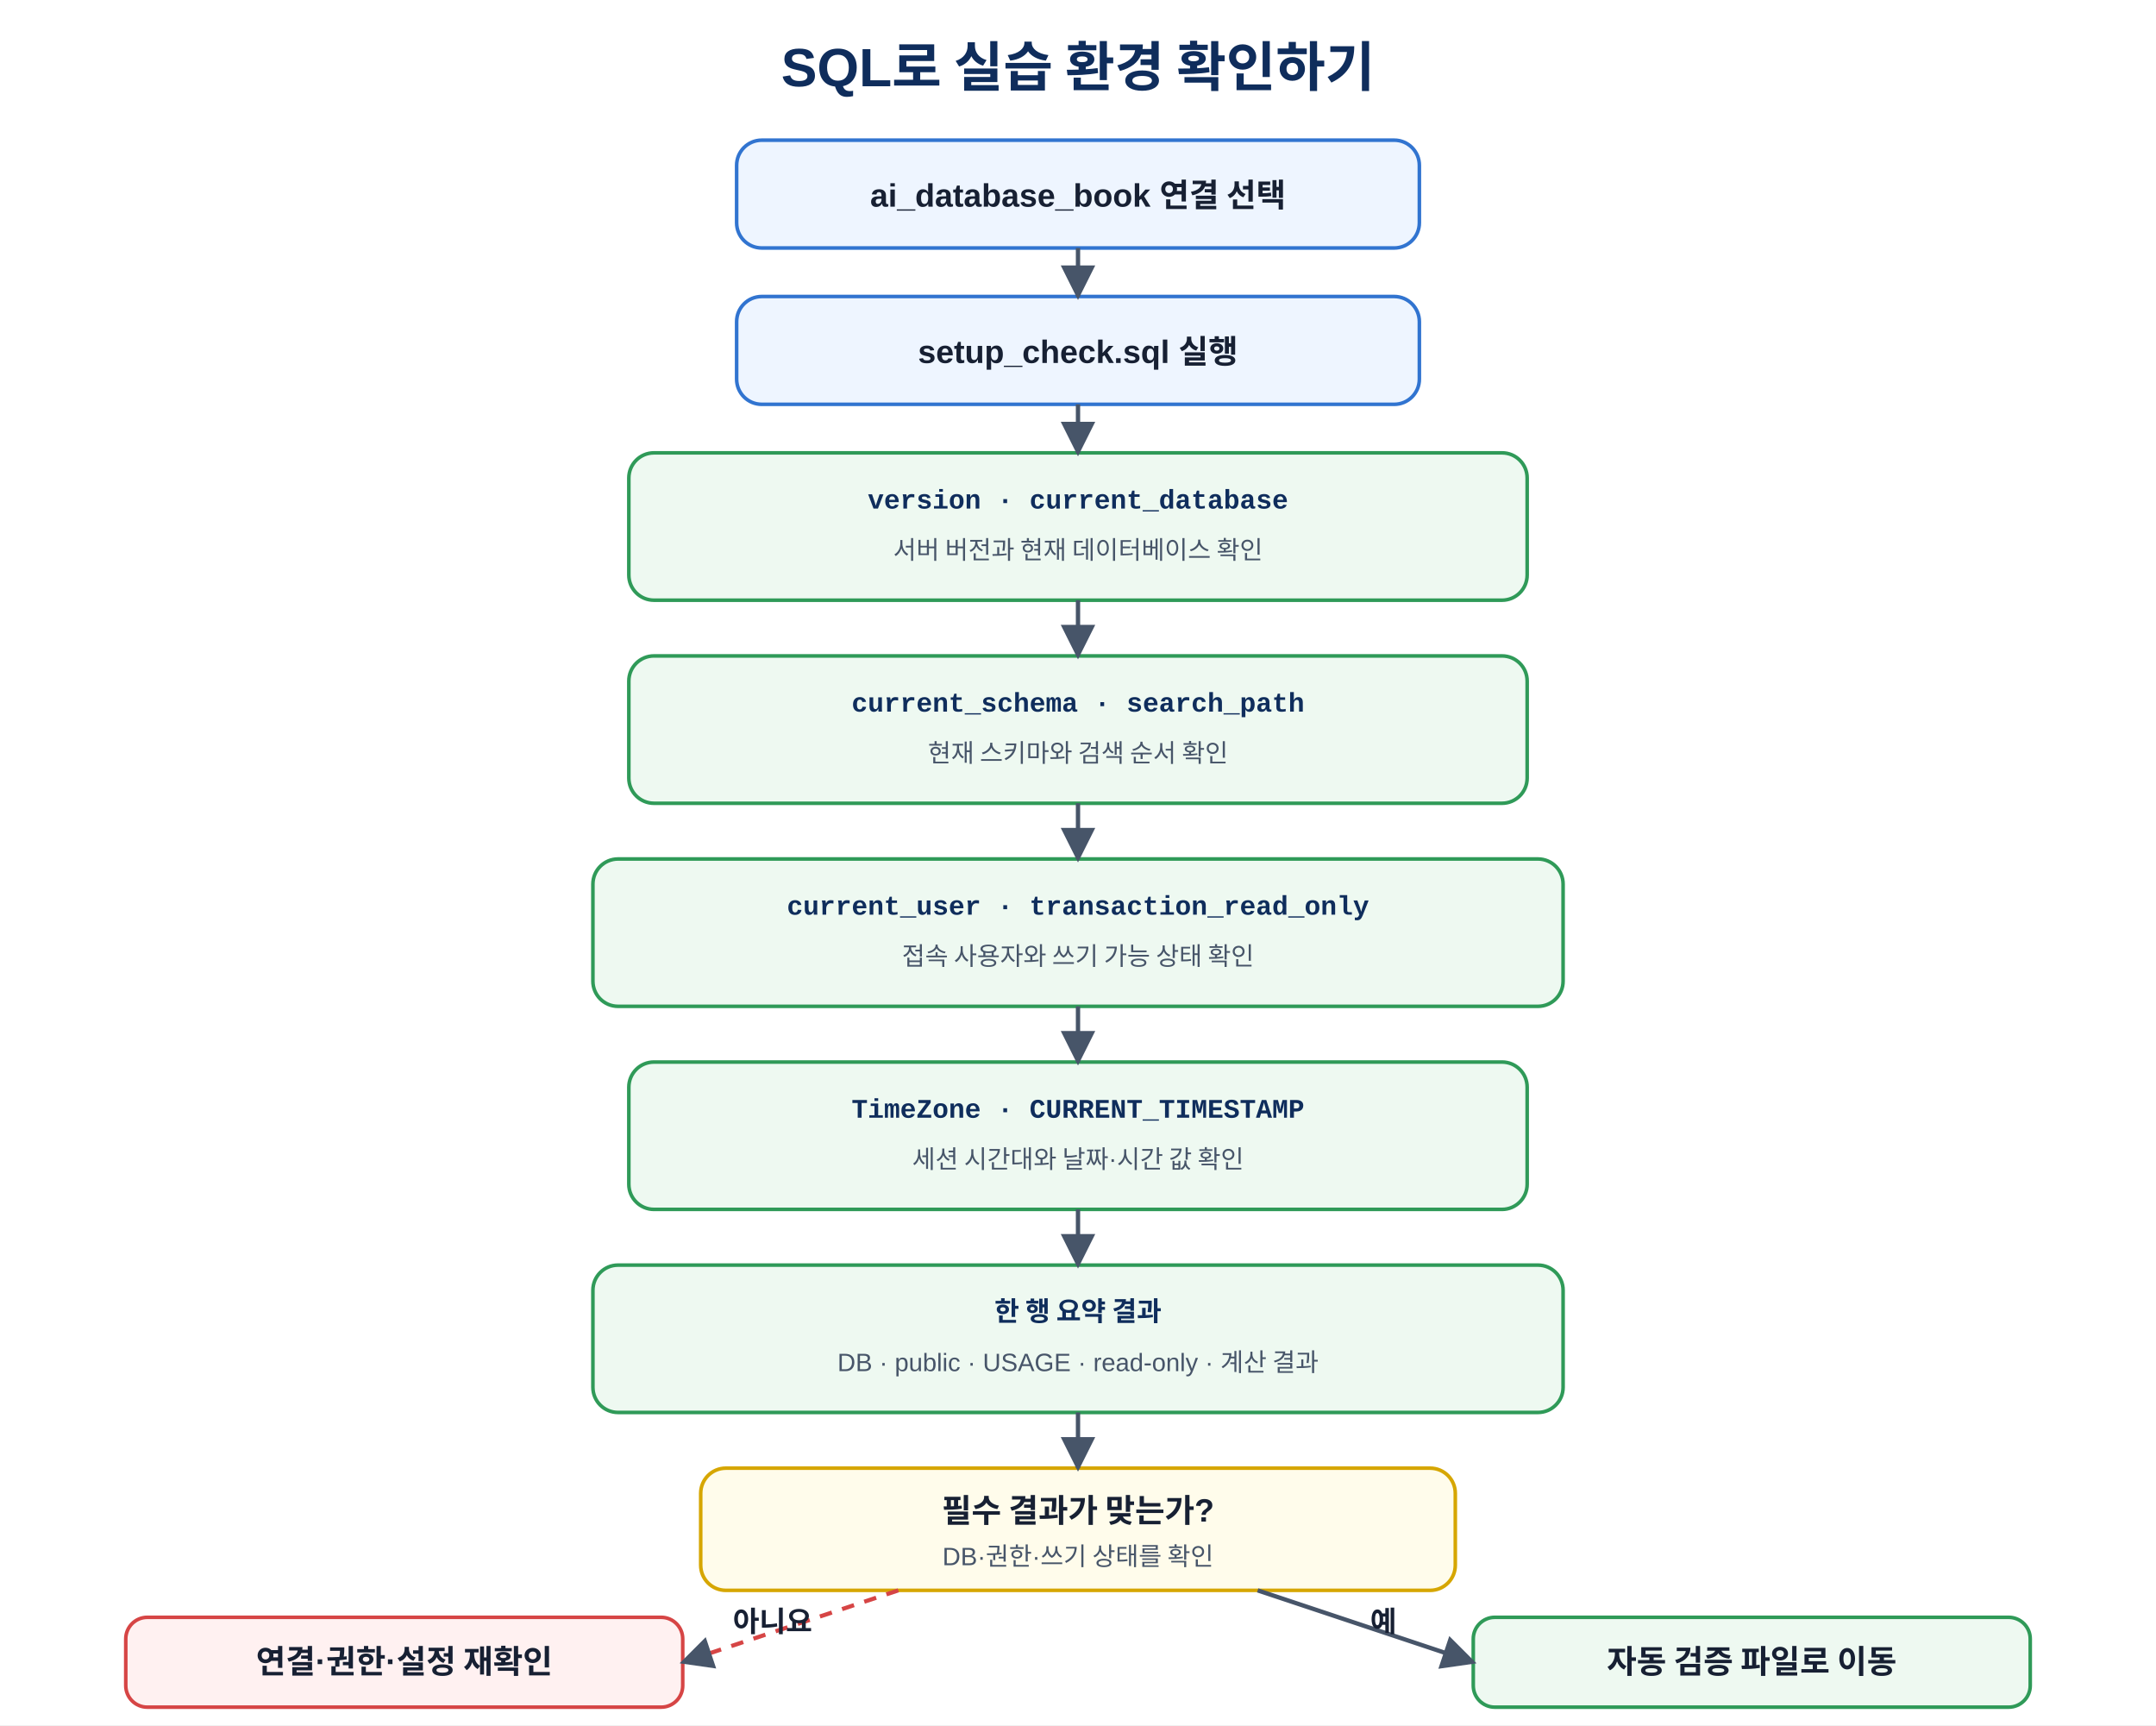
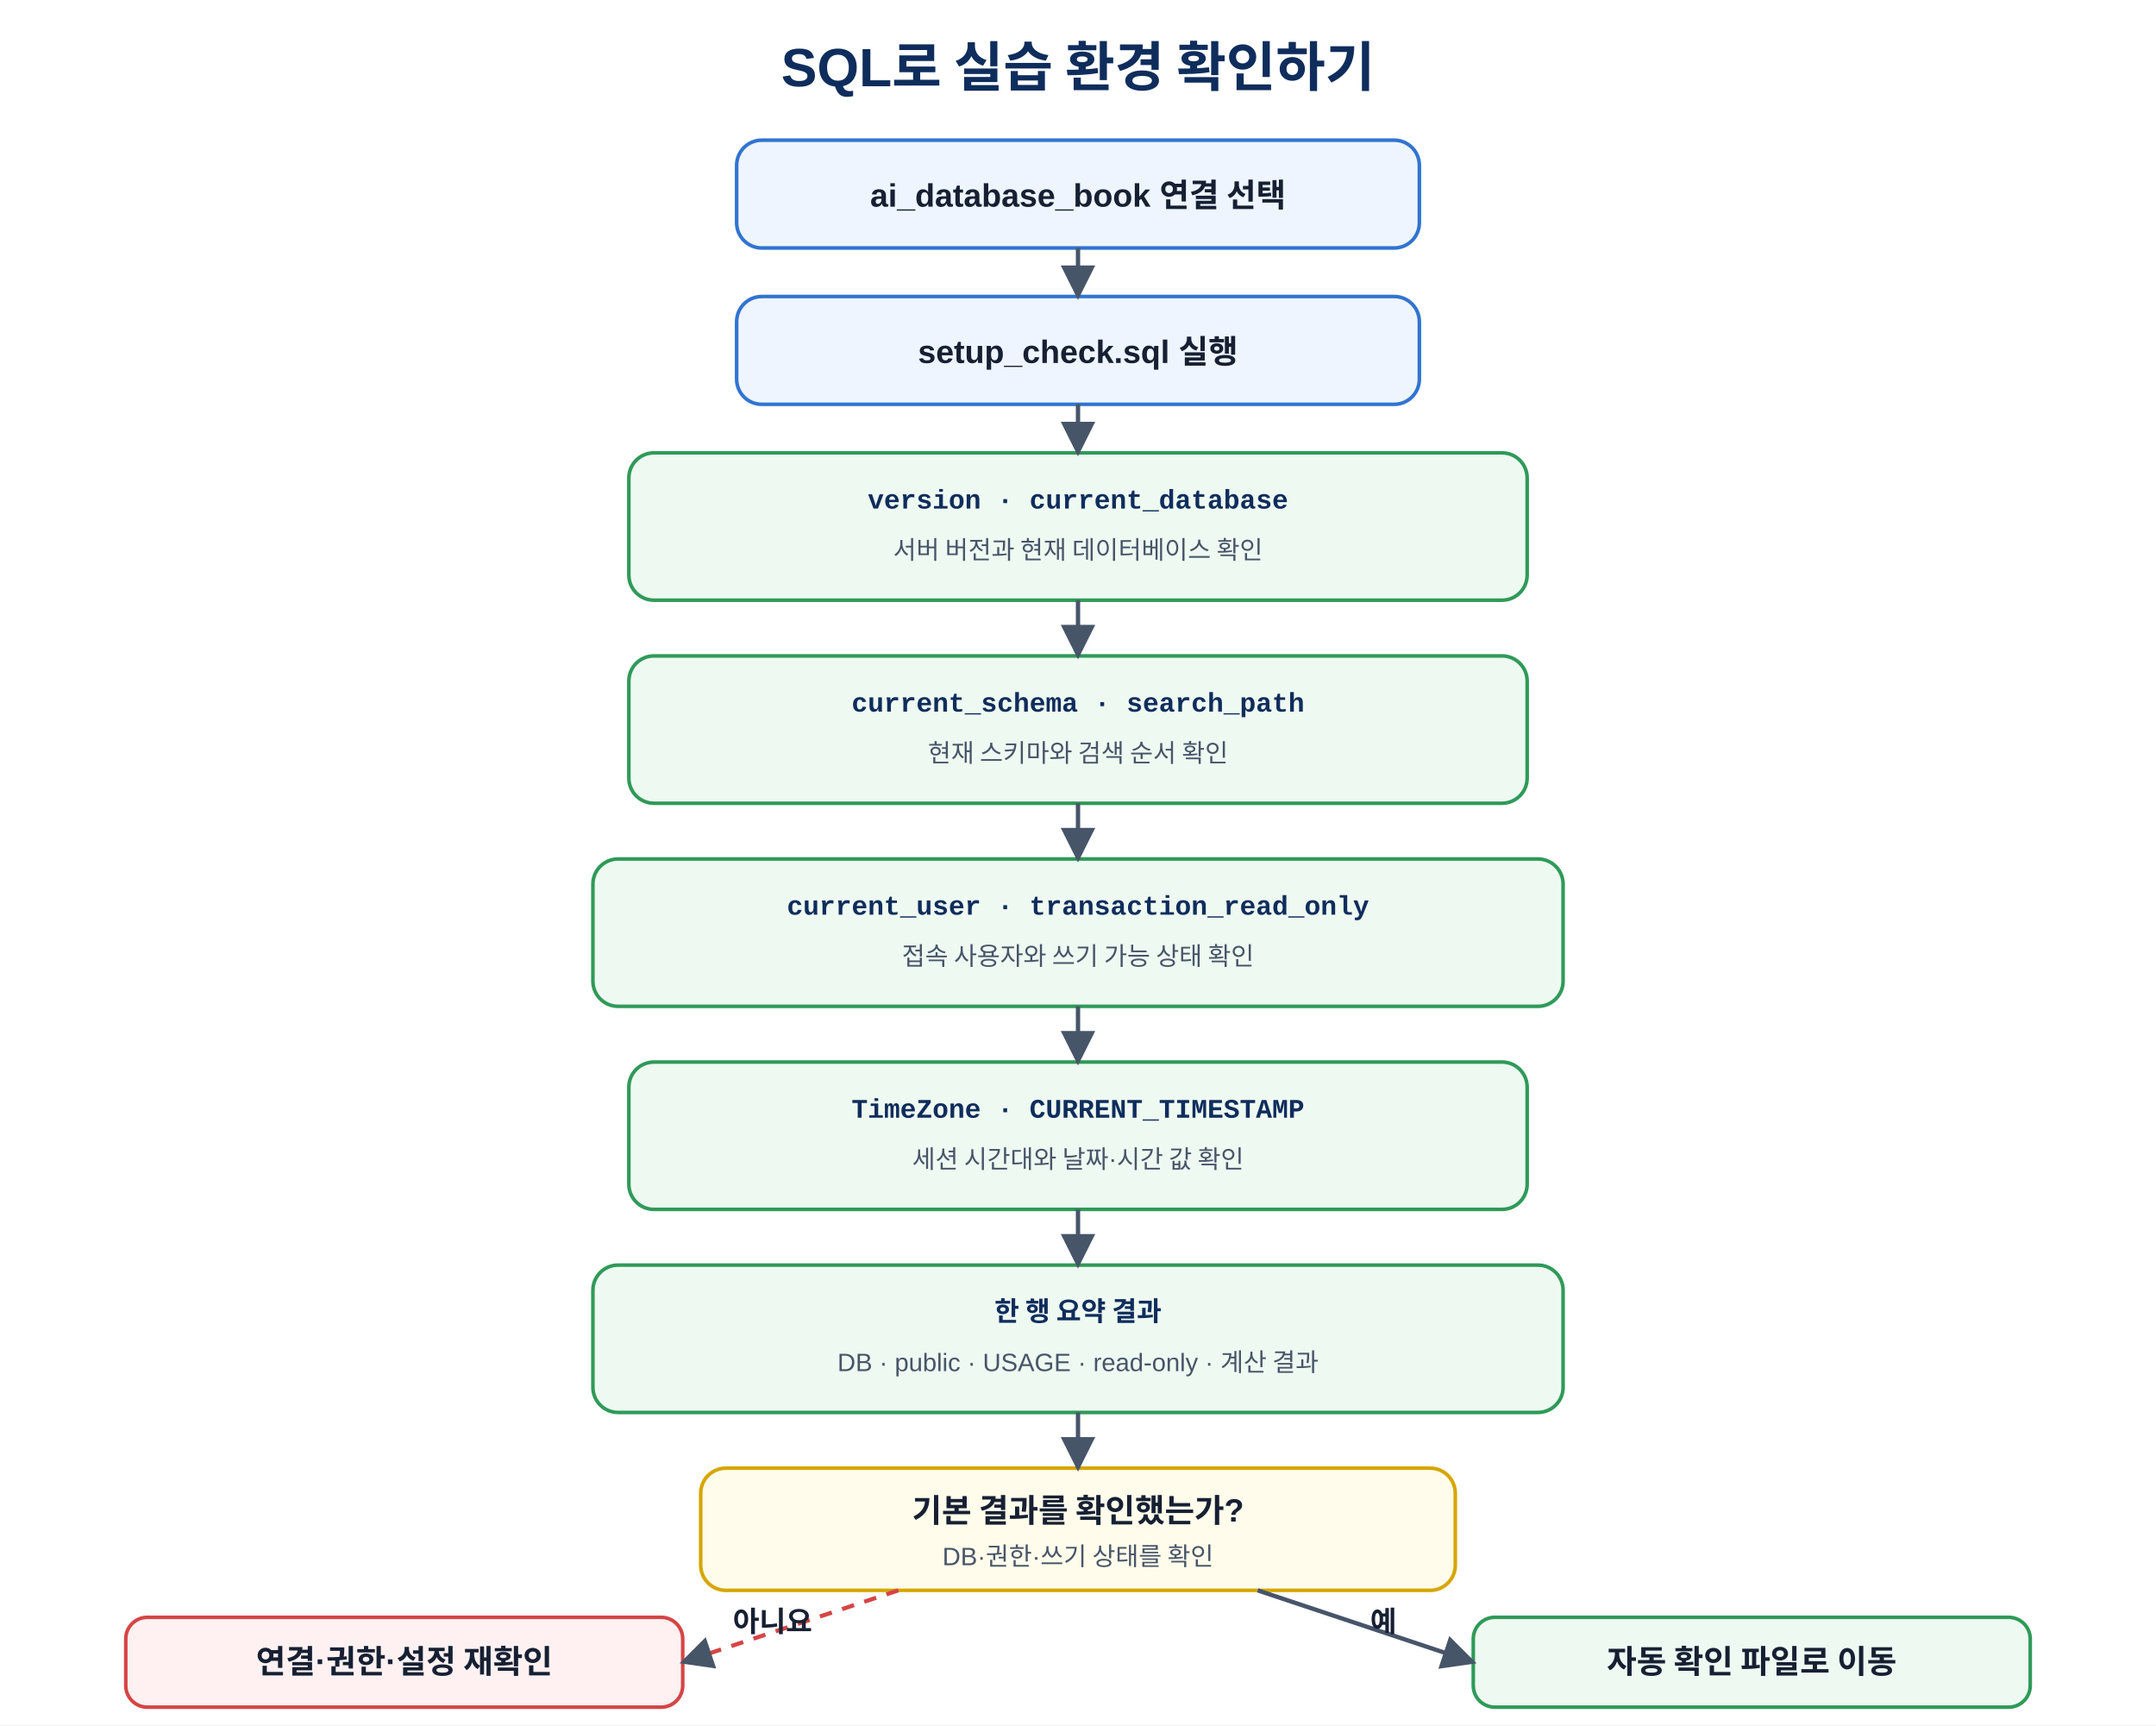
<svg xmlns="http://www.w3.org/2000/svg" width="100%" viewBox="0 0 1200 960" role="img" aria-labelledby="title desc">
  <defs>
    <marker id="arrow" viewBox="0 0 10 10" refX="9" refY="5" markerWidth="8" markerHeight="8" orient="auto">
      <path d="M0 0L10 5L0 10Z" fill="#475569" />
    </marker>
    <style>
      text{font-family:"Malgun Gothic","Apple SD Gothic Neo","Noto Sans KR",Arial,sans-serif;fill:#172033}
      .title{font-size:30px;font-weight:700;text-anchor:middle;fill:#0f2d5c}
      .box{fill:#eef5ff;stroke:#3174d0;stroke-width:2}
      .sql{fill:#eef9f1;stroke:#2f9a58;stroke-width:2}
      .decision{fill:#fffceb;stroke:#d6a600;stroke-width:2}
      .bad{fill:#fff1f1;stroke:#d64545;stroke-width:2}
      .ok{fill:#eef9f1;stroke:#2f9a58;stroke-width:2}
      .name{font-size:18px;font-weight:700;text-anchor:middle}
      .sub{font-size:14px;text-anchor:middle;fill:#475569}
      .mono{font-size:15px;font-weight:700;text-anchor:middle;font-family:Consolas,D2Coding,"Courier New",monospace;fill:#0f2d5c}
      .line{stroke:#475569;stroke-width:2.4;fill:none;marker-end:url(#arrow)}
      .loop{stroke:#d64545;stroke-width:2.3;fill:none;stroke-dasharray:7 6;marker-end:url(#arrow)}
      .label{font-size:16px;font-weight:700;text-anchor:middle}
    </style>
  </defs>
  <rect width="1200" height="960" fill="#fff" />
  <text x="600" y="48" class="title">SQL로 실습 환경 확인하기</text>
  <rect x="410" y="78" width="380" height="60" rx="14" class="box" />
  <text x="600" y="115" class="name">ai_database_book 연결 선택</text>
  <rect x="410" y="165" width="380" height="60" rx="14" class="box" />
  <text x="600" y="202" class="name">setup_check.sql 실행</text>
  <rect x="350" y="252" width="500" height="82" rx="14" class="sql" />
  <text x="600" y="283" class="mono">version · current_database</text>
  <text x="600" y="311" class="sub">서버 버전과 현재 데이터베이스 확인</text>
  <rect x="350" y="365" width="500" height="82" rx="14" class="sql" />
  <text x="600" y="396" class="mono">current_schema · search_path</text>
  <text x="600" y="424" class="sub">현재 스키마와 검색 순서 확인</text>
  <rect x="330" y="478" width="540" height="82" rx="14" class="sql" />
  <text x="600" y="509" class="mono">current_user · transaction_read_only</text>
  <text x="600" y="537" class="sub">접속 사용자와 쓰기 가능 상태 확인</text>
  <rect x="350" y="591" width="500" height="82" rx="14" class="sql" />
  <text x="600" y="622" class="mono">TimeZone · CURRENT_TIMESTAMP</text>
  <text x="600" y="650" class="sub">세션 시간대와 날짜·시간 값 확인</text>
  <rect x="330" y="704" width="540" height="82" rx="14" class="sql" />
  <text x="600" y="735" class="mono">한 행 요약 결과</text>
  <text x="600" y="763" class="sub">DB · public · USAGE · read-only · 계산 결과</text>
  <rect x="390" y="817" width="420" height="68" rx="14" class="decision" />
-   <text x="600" y="847" class="name">필수 결과가 맞는가?</text>
+   <text x="600" y="847" class="name">기본 결과를 확인했는가?</text>
  <text x="600" y="871" class="sub">DB·권한·쓰기 상태를 확인</text>
  <rect x="70" y="900" width="310" height="50" rx="12" class="bad" />
  <text x="225" y="931" class="name">연결·권한·설정 재확인</text>
  <rect x="820" y="900" width="310" height="50" rx="12" class="ok" />
-   <text x="975" y="931" class="name">자동 검증 파일로 이동</text>
+   <text x="975" y="931" class="name">자동 확인 파일로 이동</text>
  <path d="M600 138V165" class="line" />
  <path d="M600 225V252" class="line" />
  <path d="M600 334V365" class="line" />
  <path d="M600 447V478" class="line" />
  <path d="M600 560V591" class="line" />
  <path d="M600 673V704" class="line" />
  <path d="M600 786V817" class="line" />
  <path d="M500 885L380 925" class="loop" />
  <text x="430" y="908" class="label" fill="#b42323">아니요</text>
  <path d="M700 885L820 925" class="line" />
  <text x="770" y="908" class="label" fill="#166534">예</text>
</svg>
